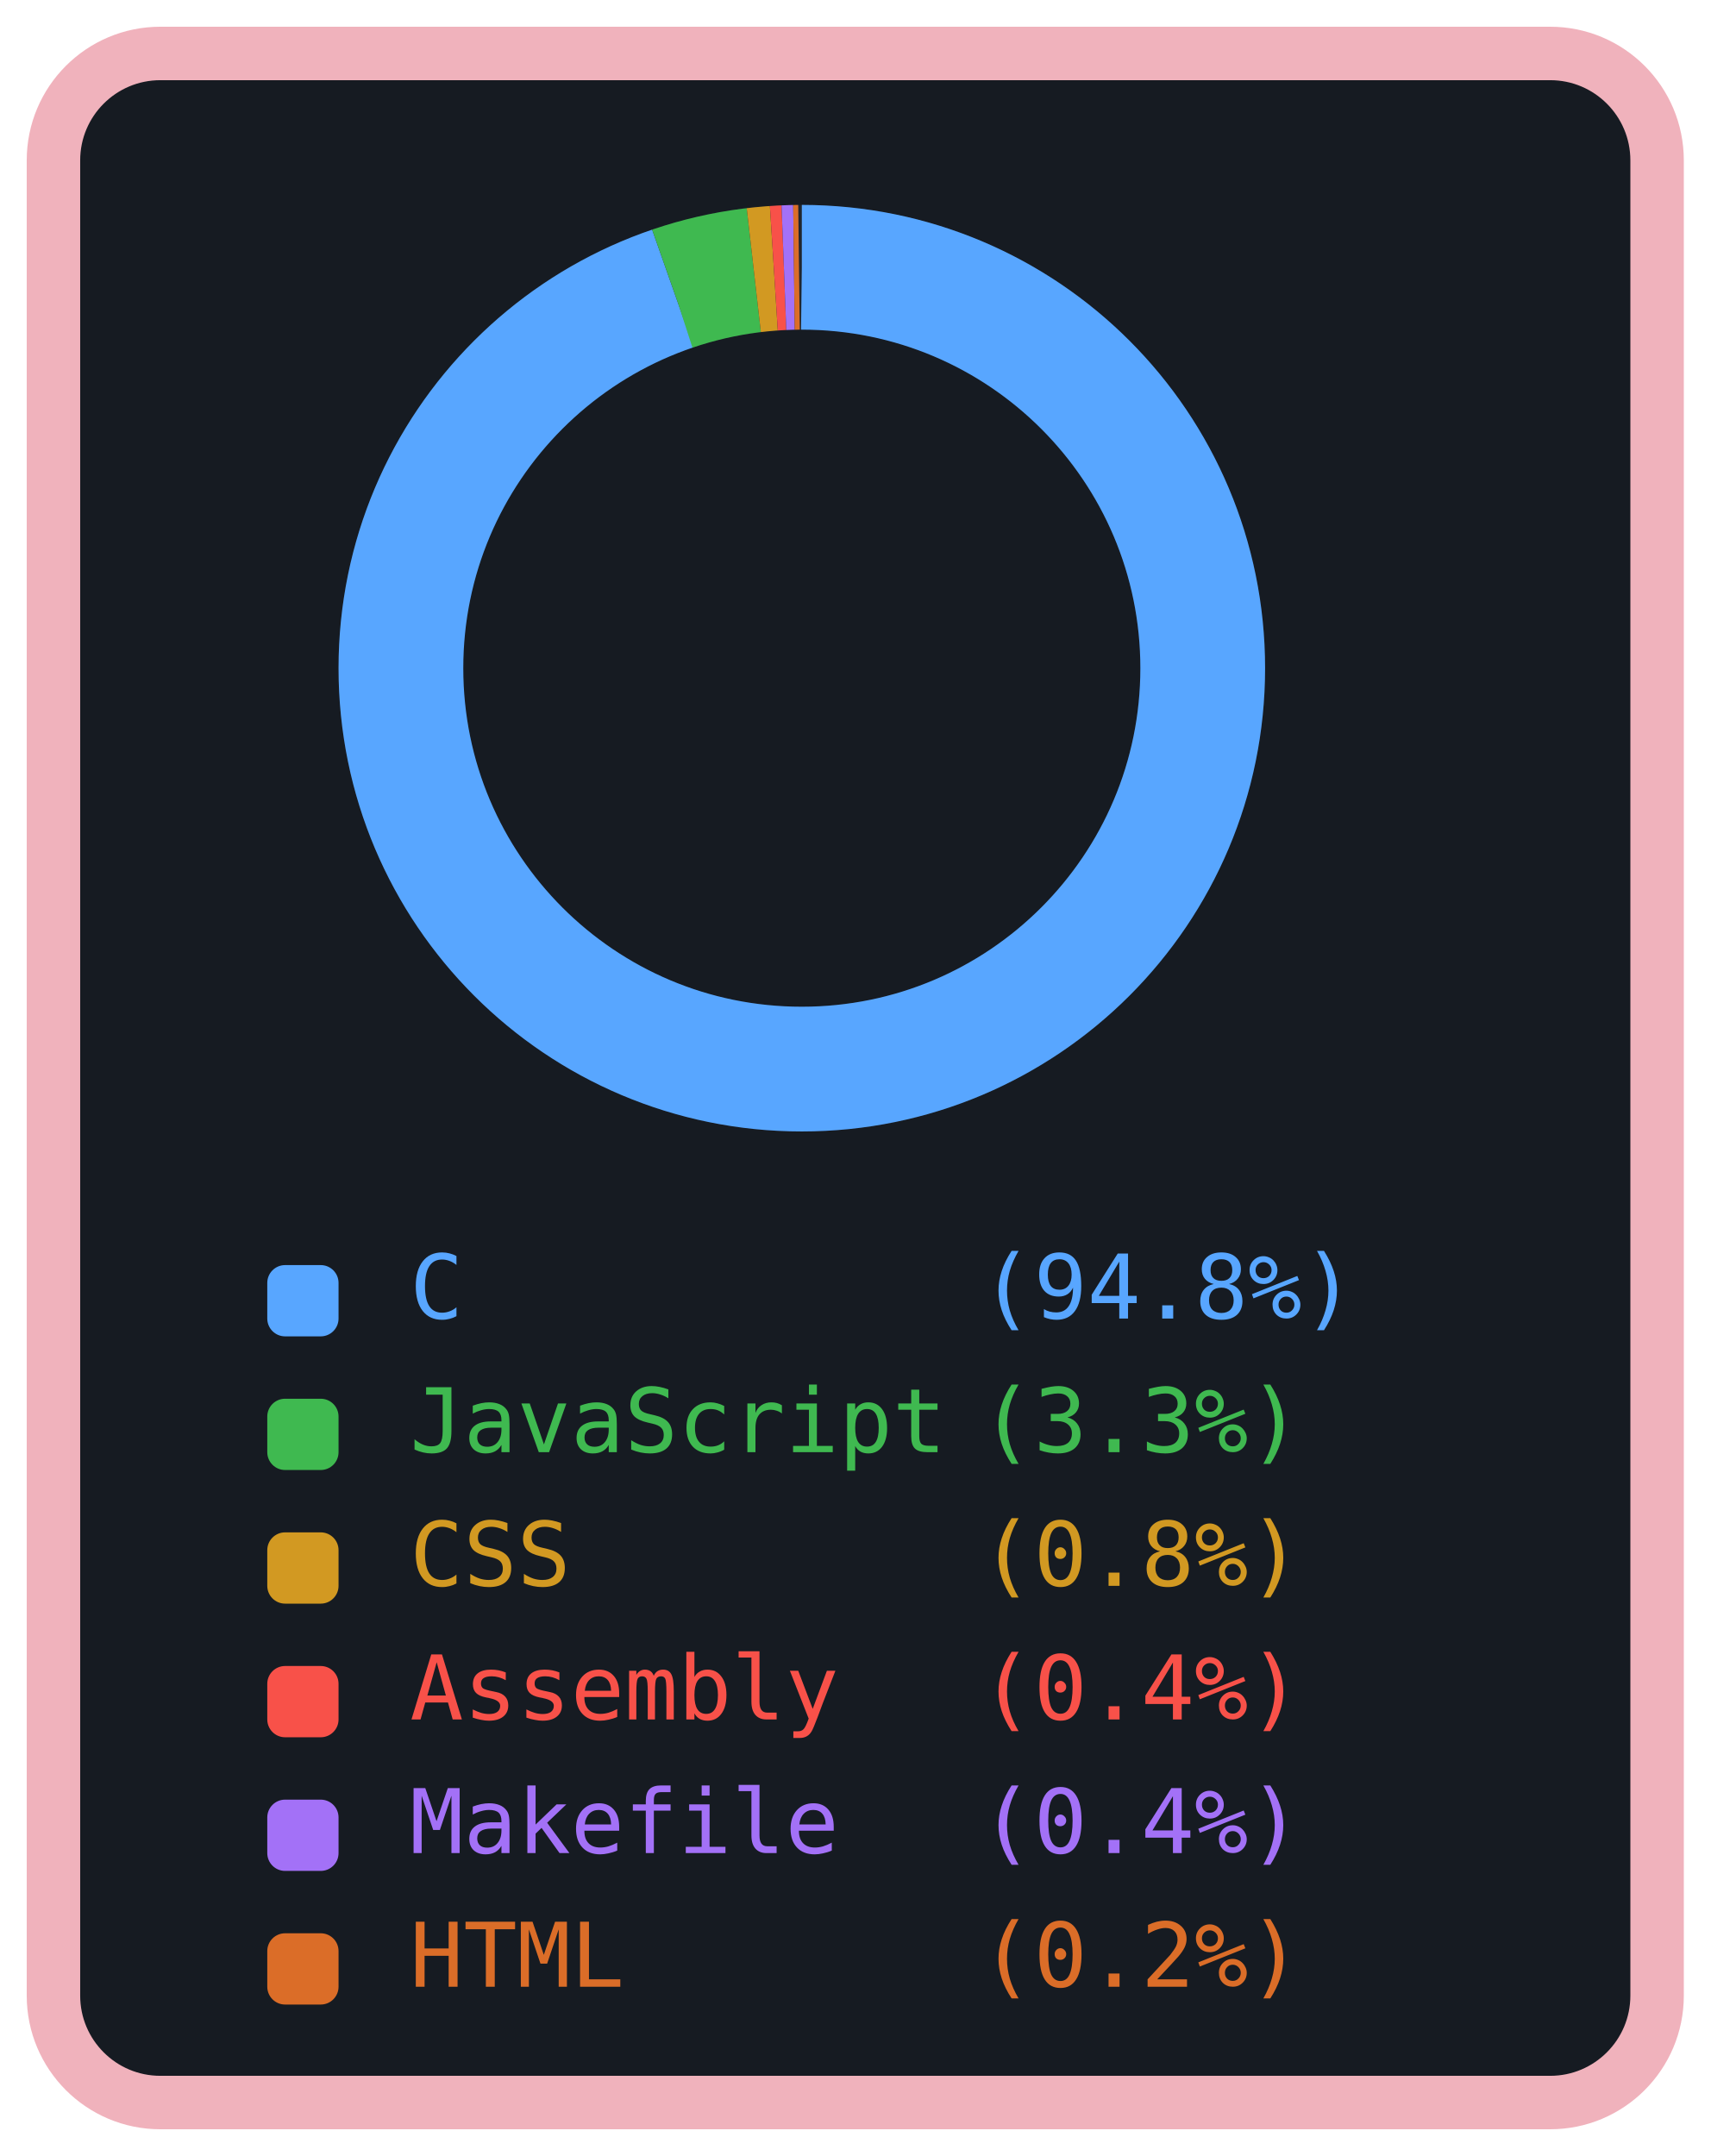
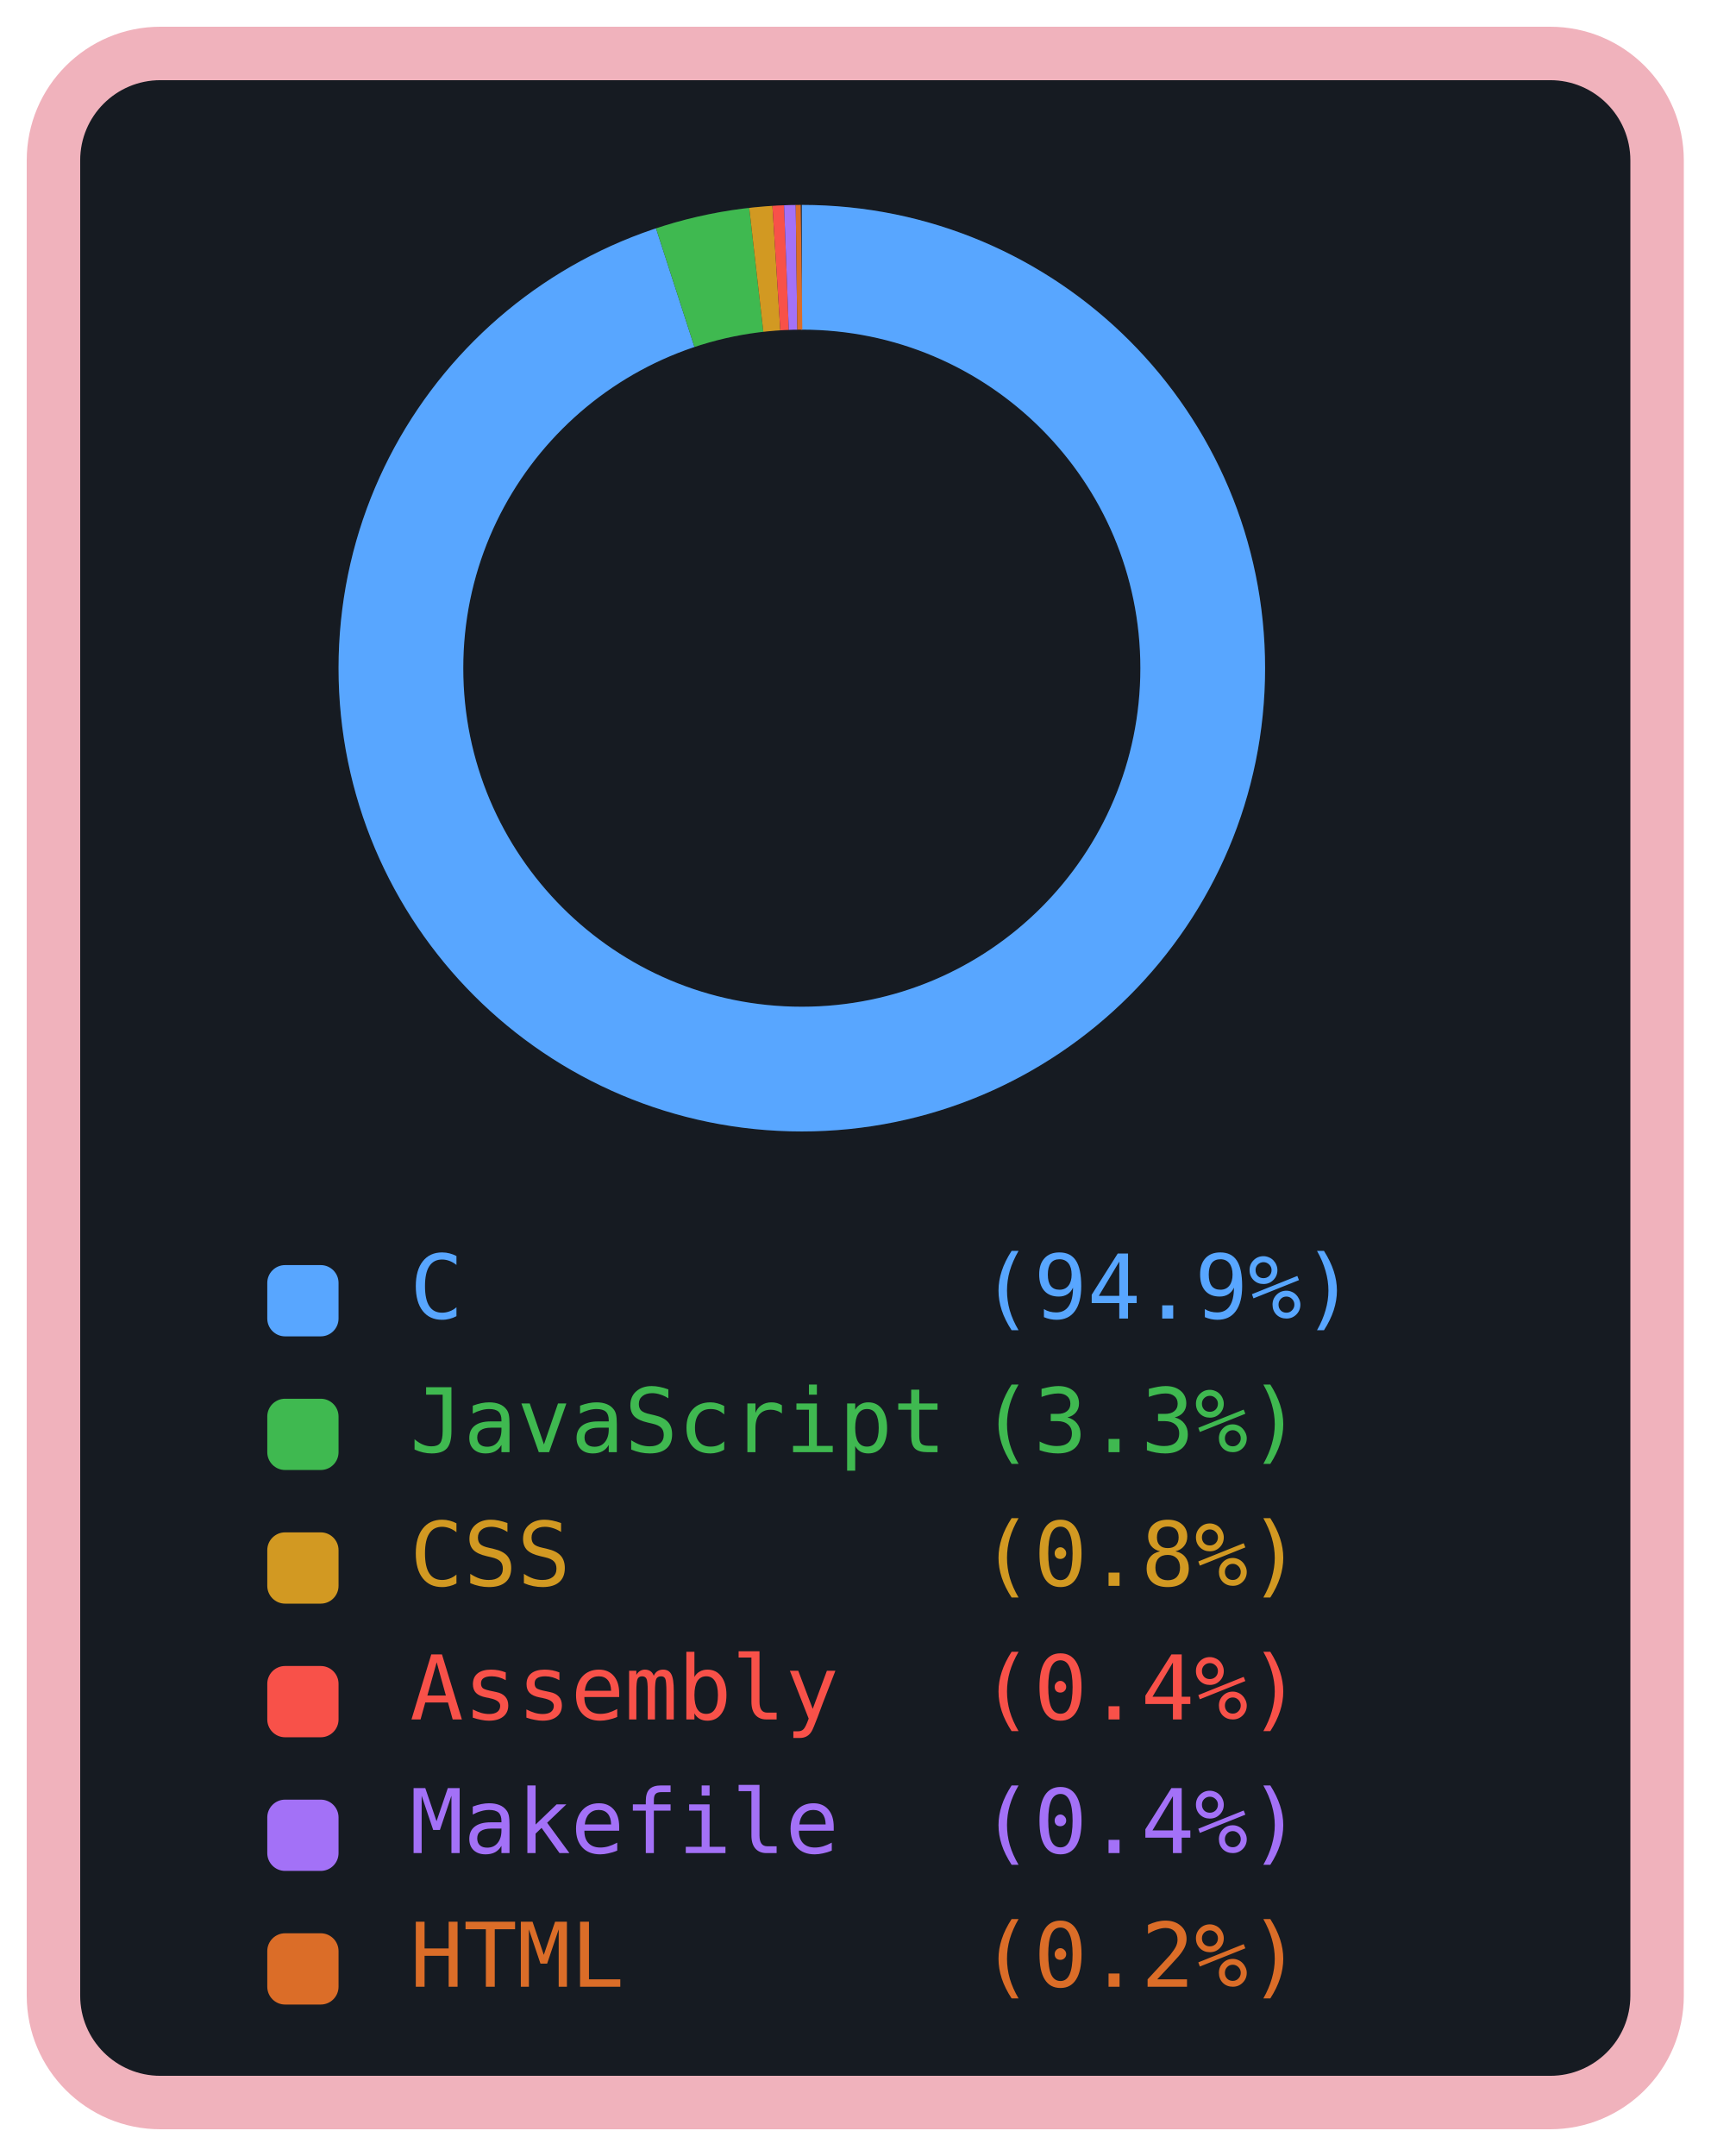
<svg xmlns="http://www.w3.org/2000/svg" width="192" height="242" viewBox="0 0 192 242">
  <style>
		.bg {
			fill: #161B22;
			stroke: #F0B2BC;
			stroke-width: 6;
			rx: 12px;
		}
		</style>
  <rect x="6" y="6" width="180" height="230" class="bg" />
  <g>
    <circle cx="90" cy="75" r="45" fill="none" stroke="#21262d" stroke-width="14" />
-     <circle cx="90" cy="75" r="45" fill="none" stroke="#58a6ff" stroke-width="14" stroke-dasharray="268.041 282.743" stroke-dashoffset="0" transform="rotate(-90 90 75)" />
+     <circle cx="90" cy="75" r="45" fill="none" stroke="#58a6ff" stroke-width="14" stroke-dasharray="268.323 282.743" stroke-dashoffset="0" transform="rotate(-90 90 75)" />
    <g>
      <rect x="30" y="142" width="8" height="8" rx="2" fill="#58a6ff" />
      <text x="46" y="148" font-family="monospace" font-size="10" fill="#58a6ff">C</text>
-       <text x="110" y="148" font-family="monospace" font-size="10" fill="#58a6ff">(94.8%)</text>
+       <text x="110" y="148" font-family="monospace" font-size="10" fill="#58a6ff">(94.9%)</text>
    </g>
-     <circle cx="90" cy="75" r="45" fill="none" stroke="#3fb950" stroke-width="14" stroke-dasharray="9.331 282.743" stroke-dashoffset="-268.041" transform="rotate(-90 90 75)" />
+     <circle cx="90" cy="75" r="45" fill="none" stroke="#3fb950" stroke-width="14" stroke-dasharray="9.331 282.743" stroke-dashoffset="-268.323" transform="rotate(-90 90 75)" />
    <g>
      <rect x="30" y="157" width="8" height="8" rx="2" fill="#3fb950" />
      <text x="46" y="163" font-family="monospace" font-size="10" fill="#3fb950">JavaScript</text>
      <text x="110" y="163" font-family="monospace" font-size="10" fill="#3fb950">(3.3%)</text>
    </g>
-     <circle cx="90" cy="75" r="45" fill="none" stroke="#d29922" stroke-width="14" stroke-dasharray="2.262 282.743" stroke-dashoffset="-277.371" transform="rotate(-90 90 75)" />
+     <circle cx="90" cy="75" r="45" fill="none" stroke="#d29922" stroke-width="14" stroke-dasharray="2.262 282.743" stroke-dashoffset="-277.654" transform="rotate(-90 90 75)" />
    <g>
      <rect x="30" y="172" width="8" height="8" rx="2" fill="#d29922" />
      <text x="46" y="178" font-family="monospace" font-size="10" fill="#d29922">CSS</text>
      <text x="110" y="178" font-family="monospace" font-size="10" fill="#d29922">(0.8%)</text>
    </g>
-     <circle cx="90" cy="75" r="45" fill="none" stroke="#f85149" stroke-width="14" stroke-dasharray="1.131 282.743" stroke-dashoffset="-279.633" transform="rotate(-90 90 75)" />
+     <circle cx="90" cy="75" r="45" fill="none" stroke="#f85149" stroke-width="14" stroke-dasharray="1.131 282.743" stroke-dashoffset="-279.916" transform="rotate(-90 90 75)" />
    <g>
      <rect x="30" y="187" width="8" height="8" rx="2" fill="#f85149" />
      <text x="46" y="193" font-family="monospace" font-size="10" fill="#f85149">Assembly</text>
      <text x="110" y="193" font-family="monospace" font-size="10" fill="#f85149">(0.4%)</text>
    </g>
-     <circle cx="90" cy="75" r="45" fill="none" stroke="#a371f7" stroke-width="14" stroke-dasharray="1.131 282.743" stroke-dashoffset="-280.764" transform="rotate(-90 90 75)" />
+     <circle cx="90" cy="75" r="45" fill="none" stroke="#a371f7" stroke-width="14" stroke-dasharray="1.131 282.743" stroke-dashoffset="-281.047" transform="rotate(-90 90 75)" />
    <g>
      <rect x="30" y="202" width="8" height="8" rx="2" fill="#a371f7" />
      <text x="46" y="208" font-family="monospace" font-size="10" fill="#a371f7">Makefile</text>
      <text x="110" y="208" font-family="monospace" font-size="10" fill="#a371f7">(0.4%)</text>
    </g>
-     <circle cx="90" cy="75" r="45" fill="none" stroke="#db6d28" stroke-width="14" stroke-dasharray="0.565 282.743" stroke-dashoffset="-281.895" transform="rotate(-90 90 75)" />
+     <circle cx="90" cy="75" r="45" fill="none" stroke="#db6d28" stroke-width="14" stroke-dasharray="0.565 282.743" stroke-dashoffset="-282.178" transform="rotate(-90 90 75)" />
    <g>
      <rect x="30" y="217" width="8" height="8" rx="2" fill="#db6d28" />
      <text x="46" y="223" font-family="monospace" font-size="10" fill="#db6d28">HTML</text>
      <text x="110" y="223" font-family="monospace" font-size="10" fill="#db6d28">(0.2%)</text>
    </g>
  </g>
</svg>
